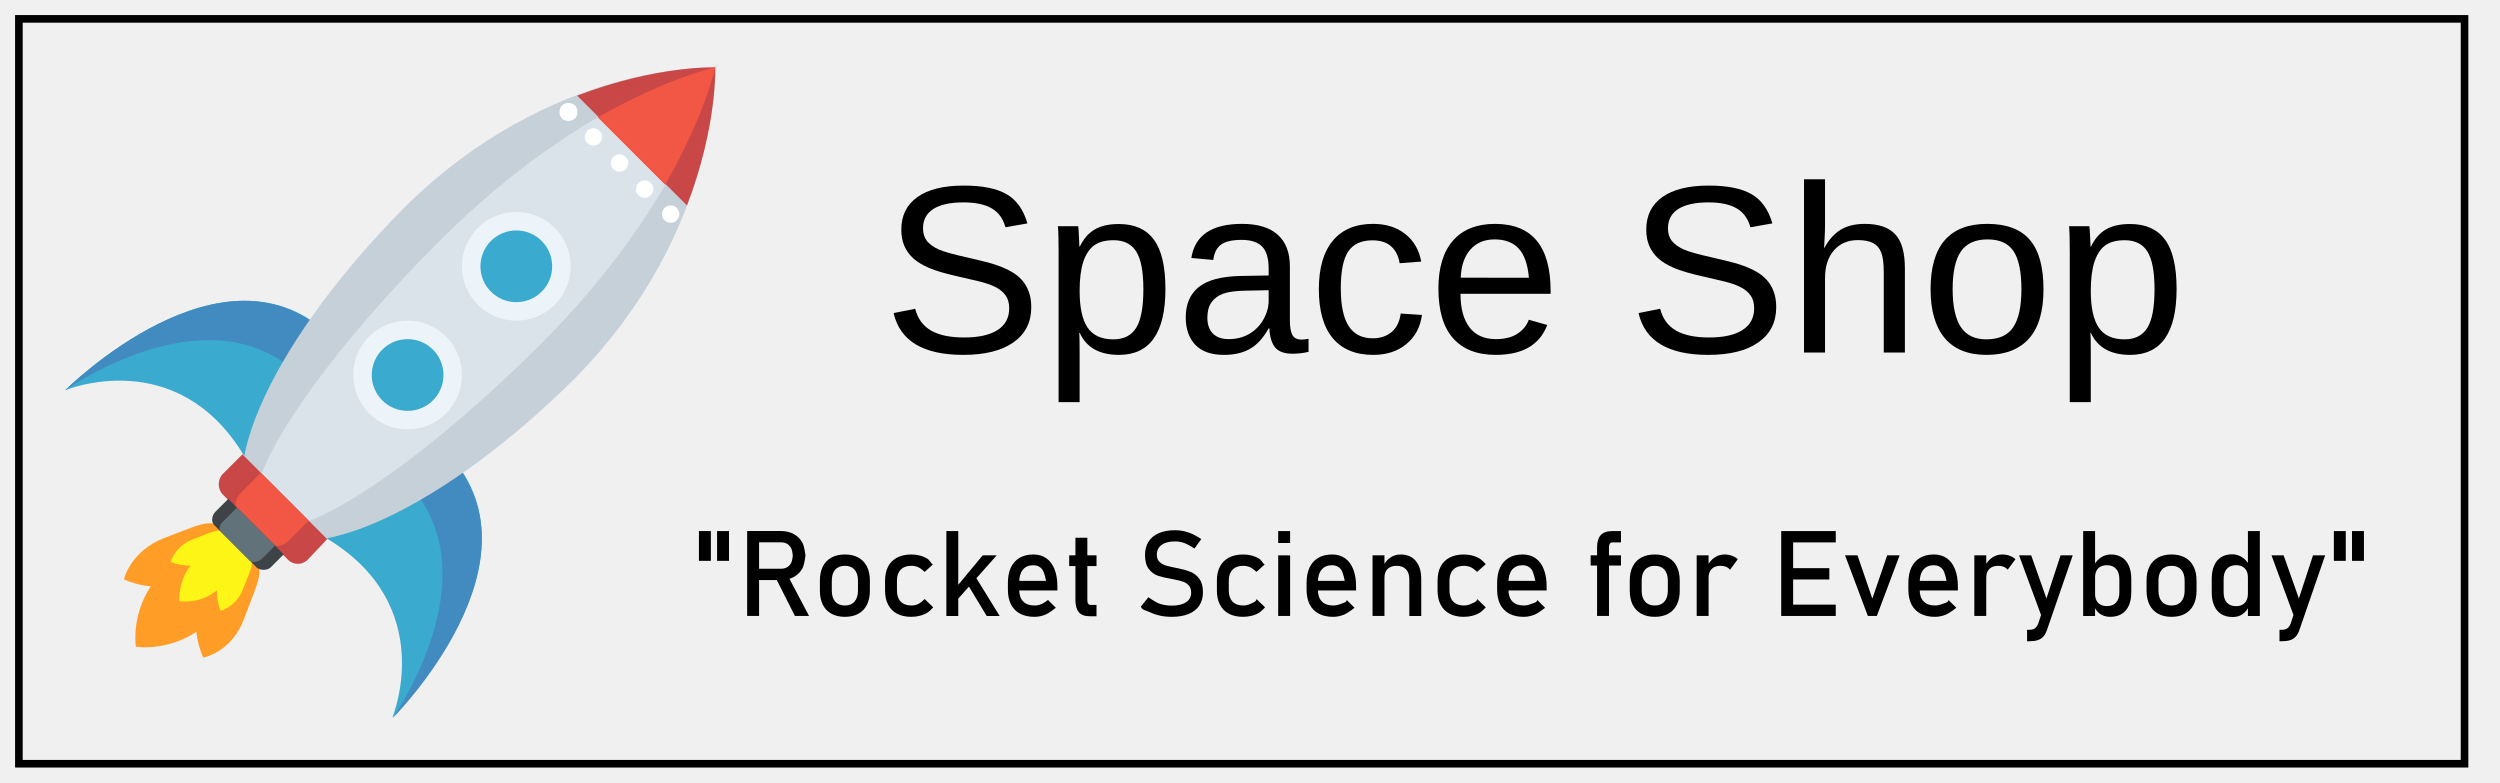
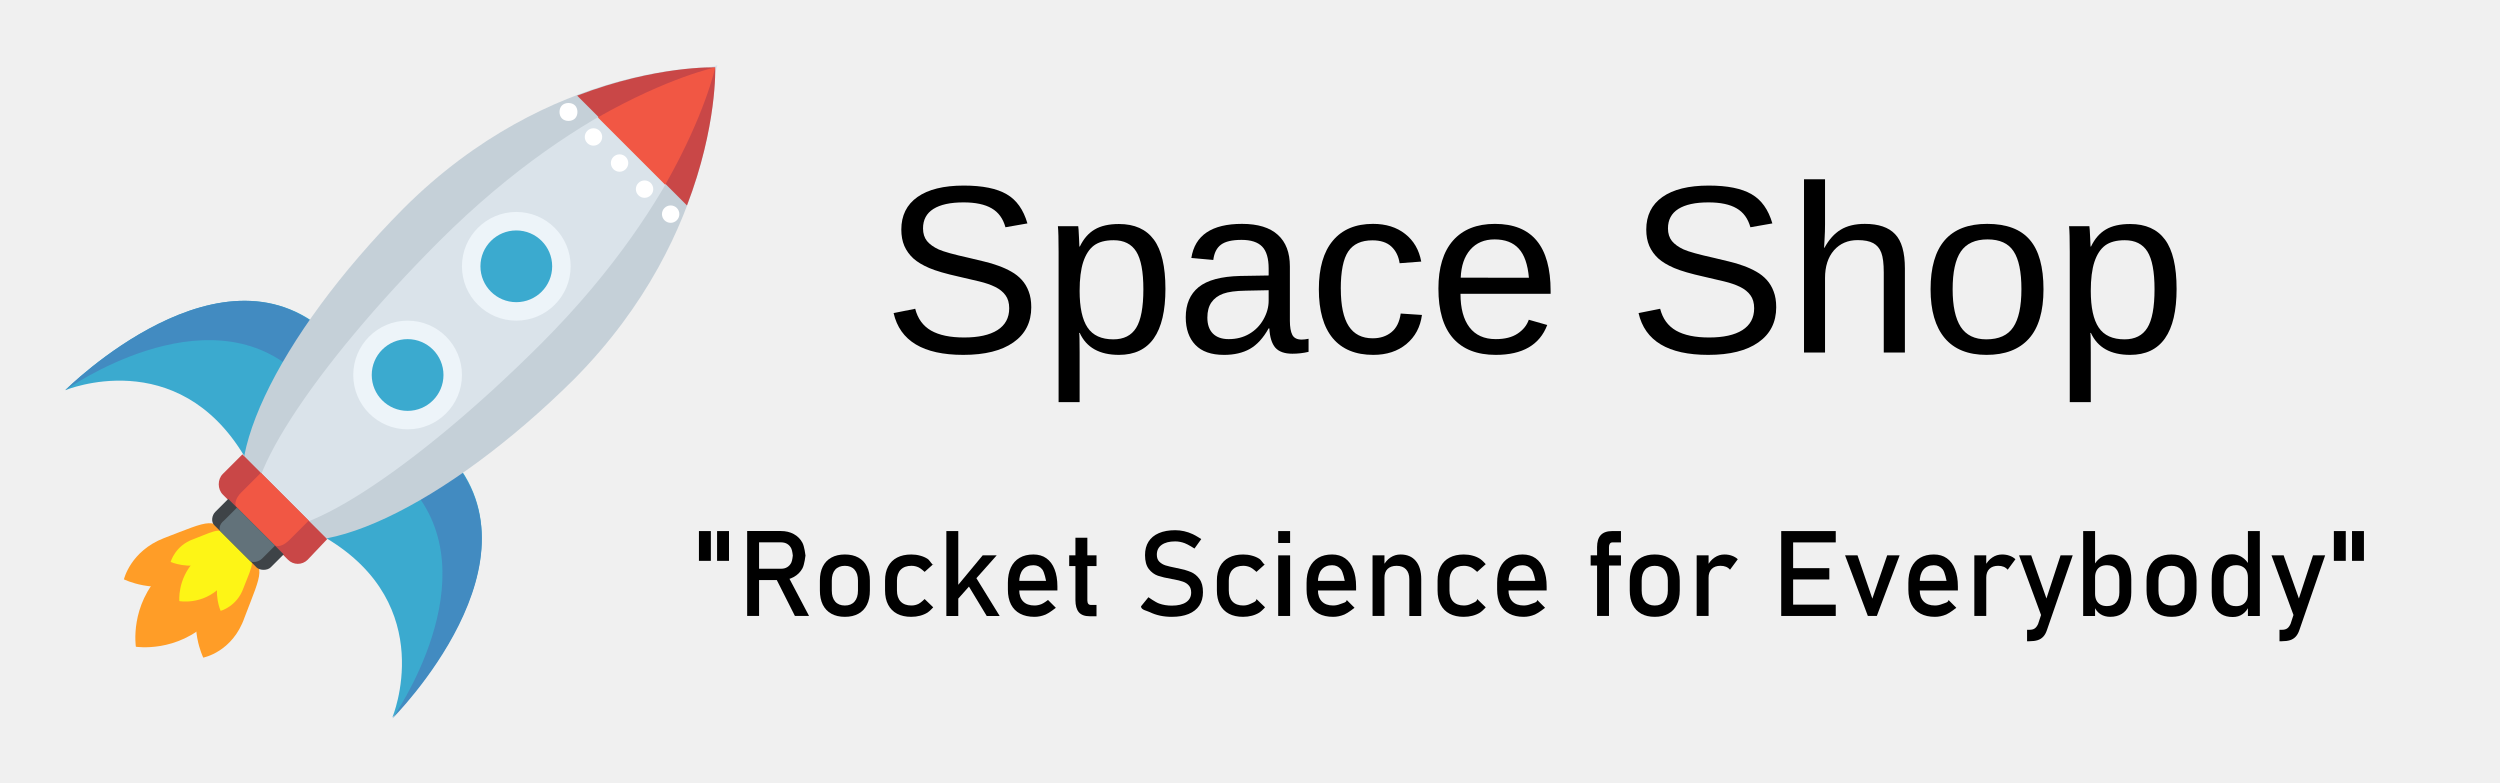
<svg xmlns="http://www.w3.org/2000/svg" height="72" width="230" version="1.1" viewBox="0 0 230 72">
  <g stroke="none">
    <path d="m 94.877,28.256 q 0,2.095 -1.644,3.244 -1.633,1.149 -4.608,1.149 -5.532,0 -6.413,-3.846 l 1.987,-0.397 q 0.344,1.364 1.461,2.009 1.117,0.634 3.04,0.634 1.987,0 3.062,-0.677 1.085,-0.688 1.085,-2.009 0,-0.741 -0.344,-1.203 -0.333,-0.462 -0.945,-0.763 -0.612,-0.301 -1.461,-0.505 -0.849,-0.204 -1.88,-0.44 -1.794,-0.397 -2.729,-0.795 -0.924,-0.397 -1.461,-0.881 -0.537,-0.494 -0.827,-1.149 -0.279,-0.655 -0.279,-1.504 0,-1.944 1.482,-2.997 1.493,-1.053 4.265,-1.053 2.578,0 3.942,0.795 1.364,0.784 1.912,2.686 l -2.02,0.354 q -0.333,-1.203 -1.268,-1.74 -0.935,-0.548 -2.589,-0.548 -1.815,0 -2.771,0.602 -0.956,0.602 -0.956,1.794 0,0.698 0.365,1.16 0.376,0.451 1.074,0.773 0.698,0.312 2.782,0.773 0.698,0.161 1.386,0.333 0.698,0.161 1.332,0.397 0.634,0.226 1.182,0.537 0.559,0.312 0.967,0.763 0.408,0.451 0.634,1.063 0.236,0.612 0.236,1.439 z" />
    <path d="m 107.22,26.569 q 0,6.08 -4.275,6.08 -2.686,0 -3.609,-2.02 h -0.054 q 0.043,0.086 0.043,1.826 v 4.544 H 97.391 V 23.186 q 0,-1.794 -0.064,-2.374 h 1.869 q 0.011,0.043 0.032,0.312 0.021,0.258 0.043,0.806 0.032,0.548 0.032,0.752 h 0.043 q 0.516,-1.074 1.364,-1.568 0.849,-0.505 2.234,-0.505 2.148,0 3.212,1.439 1.063,1.439 1.063,4.522 z m -2.03,0.043 q 0,-2.428 -0.655,-3.47 -0.655,-1.042 -2.084,-1.042 -1.149,0 -1.805,0.483 -0.645,0.483 -0.988,1.515 -0.333,1.021 -0.333,2.664 0,2.288 0.73,3.373 0.73,1.085 2.374,1.085 1.439,0 2.095,-1.053 0.666,-1.063 0.666,-3.556 z" />
    <path d="m 112.602,32.649 q -1.751,0 -2.632,-0.924 -0.881,-0.924 -0.881,-2.535 0,-1.805 1.182,-2.771 1.192,-0.967 3.835,-1.031 l 2.61,-0.043 v -0.634 q 0,-1.418 -0.602,-2.03 -0.602,-0.612 -1.891,-0.612 -1.3,0 -1.891,0.44 -0.591,0.44 -0.709,1.407 l -2.02,-0.183 q 0.494,-3.137 4.662,-3.137 2.191,0 3.298,1.01 1.106,0.999 1.106,2.9 v 5.006 q 0,0.859 0.226,1.3 0.226,0.43 0.859,0.43 0.279,0 0.634,-0.075 v 1.203 q -0.73,0.172 -1.493,0.172 -1.074,0 -1.568,-0.559 -0.483,-0.569 -0.548,-1.772 h -0.065 q -0.741,1.332 -1.729,1.891 -0.978,0.548 -2.385,0.548 z m 0.44,-1.45 q 1.063,0 1.891,-0.483 0.827,-0.483 1.3,-1.321 0.483,-0.849 0.483,-1.74 v -0.956 l -2.116,0.043 q -1.364,0.021 -2.073,0.279 -0.698,0.258 -1.074,0.795 -0.376,0.537 -0.376,1.407 0,0.945 0.505,1.461 0.516,0.516 1.461,0.516 z" />
    <path d="m 123.355,26.569 q 0,2.32 0.73,3.438 0.73,1.117 2.202,1.117 1.031,0 1.719,-0.559 0.698,-0.559 0.859,-1.719 l 1.955,0.129 q -0.226,1.676 -1.429,2.675 -1.203,0.999 -3.051,0.999 -2.438,0 -3.728,-1.536 -1.278,-1.547 -1.278,-4.501 0,-2.933 1.289,-4.469 1.289,-1.547 3.695,-1.547 1.783,0 2.954,0.924 1.182,0.924 1.482,2.546 l -1.987,0.15 q -0.15,-0.967 -0.763,-1.536 -0.612,-0.569 -1.74,-0.569 -1.536,0 -2.224,1.021 -0.688,1.021 -0.688,3.438 z" />
    <path d="m 134.365,27.031 q 0,1.998 0.827,3.083 0.827,1.085 2.417,1.085 1.257,0 2.009,-0.505 0.763,-0.505 1.031,-1.278 l 1.697,0.483 q -1.042,2.75 -4.737,2.75 -2.578,0 -3.932,-1.536 -1.343,-1.536 -1.343,-4.565 0,-2.879 1.343,-4.415 1.354,-1.536 3.856,-1.536 5.124,0 5.124,6.177 v 0.258 z m 6.295,-1.482 q -0.161,-1.837 -0.935,-2.675 -0.773,-0.849 -2.224,-0.849 -1.407,0 -2.234,0.945 -0.816,0.935 -0.881,2.578 z" />
    <path d="m 163.412,28.256 q 0,2.095 -1.644,3.244 -1.633,1.149 -4.608,1.149 -5.532,0 -6.413,-3.846 l 1.987,-0.397 q 0.344,1.364 1.461,2.009 1.117,0.634 3.04,0.634 1.987,0 3.062,-0.677 1.085,-0.688 1.085,-2.009 0,-0.741 -0.344,-1.203 -0.333,-0.462 -0.945,-0.763 -0.612,-0.301 -1.461,-0.505 -0.849,-0.204 -1.88,-0.44 -1.794,-0.397 -2.729,-0.795 -0.924,-0.397 -1.461,-0.881 -0.537,-0.494 -0.827,-1.149 -0.279,-0.655 -0.279,-1.504 0,-1.944 1.482,-2.997 1.493,-1.053 4.265,-1.053 2.578,0 3.942,0.795 1.364,0.784 1.912,2.686 l -2.02,0.354 q -0.333,-1.203 -1.268,-1.74 -0.935,-0.548 -2.589,-0.548 -1.815,0 -2.771,0.602 -0.956,0.602 -0.956,1.794 0,0.698 0.365,1.16 0.376,0.451 1.074,0.773 0.698,0.312 2.782,0.773 0.698,0.161 1.386,0.333 0.698,0.161 1.332,0.397 0.634,0.226 1.182,0.537 0.559,0.312 0.967,0.763 0.408,0.451 0.634,1.063 0.236,0.612 0.236,1.439 z" />
    <path d="m 167.849,22.799 q 0.623,-1.139 1.493,-1.665 0.881,-0.537 2.224,-0.537 1.891,0 2.782,0.945 0.902,0.935 0.902,3.147 v 7.745 h -1.944 v -7.369 q 0,-1.225 -0.226,-1.815 -0.226,-0.602 -0.741,-0.881 -0.516,-0.279 -1.429,-0.279 -1.364,0 -2.191,0.945 -0.816,0.945 -0.816,2.546 v 6.854 h -1.934 V 16.493 h 1.934 v 4.146 q 0,0.655 -0.043,1.354 -0.032,0.698 -0.043,0.806 z" />
    <path d="m 188.001,26.612 q 0,3.051 -1.343,4.544 -1.343,1.493 -3.899,1.493 -2.546,0 -3.846,-1.547 -1.3,-1.558 -1.3,-4.49 0,-6.016 5.21,-6.016 2.664,0 3.921,1.472 1.257,1.461 1.257,4.544 z m -2.03,0 q 0,-2.406 -0.72,-3.491 -0.709,-1.096 -2.396,-1.096 -1.697,0 -2.46,1.117 -0.752,1.106 -0.752,3.47 0,2.299 0.741,3.459 0.752,1.149 2.353,1.149 1.74,0 2.481,-1.117 0.752,-1.117 0.752,-3.491 z" />
    <path d="m 200.247,26.569 q 0,6.08 -4.275,6.08 -2.686,0 -3.609,-2.02 h -0.054 q 0.043,0.086 0.043,1.826 v 4.544 h -1.934 V 23.186 q 0,-1.794 -0.064,-2.374 h 1.869 q 0.011,0.043 0.032,0.312 0.021,0.258 0.043,0.806 0.032,0.548 0.032,0.752 h 0.043 q 0.516,-1.074 1.364,-1.568 0.849,-0.505 2.234,-0.505 2.148,0 3.212,1.439 1.063,1.439 1.063,4.522 z m -2.03,0.043 q 0,-2.428 -0.655,-3.47 -0.655,-1.042 -2.084,-1.042 -1.149,0 -1.805,0.483 -0.645,0.483 -0.988,1.515 -0.333,1.021 -0.333,2.664 0,2.288 0.73,3.373 0.73,1.085 2.374,1.085 1.439,0 2.095,-1.053 0.666,-1.063 0.666,-3.556 z" />
  </g>
  <g transform="translate(4,4)" fill="#ff9d27">
    <path d="m 10.9,48.7 c 4,-4 4.4,-5 6.9,-2.5 2.5,2.5 1.5,2.8 -2.5,6.9 -3,3 -6.8,2.4 -6.8,2.4 0,0 -0.6,-3.8 2.4,-6.8" />
    <path d="m 18.5,52.8 c 1.6,-4.2 2.1,-4.7 -0.2,-6 -2.3,-1.3 -2.3,-0.4 -3.8,3.8 -1.2,3.1 0.2,5.9 0.2,5.9 0,0 2.7,-0.5 3.8,-3.7" />
  </g>
  <path fill="#fdf516" d="m 20.2,52.9 c 0.9,-2.3 0.9,-2.8 2.1,-2.1 1.3,0.7 1,1 0.1,3.3 -0.6,1.7 -2.1,2.1 -2.1,2.1 0,0 -0.7,-1.5 -0.1,-3.3" />
  <path fill="#ff9d27" d="m 21.1,49.7 c -1.3,-2.3 -1.8,-1.8 -6,-0.2 -3.1,1.2 -3.7,3.8 -3.7,3.8 0,0 2.8,1.4 5.9,0.2 4.2,-1.6 5.1,-1.6 3.8,-3.8" />
  <g transform="translate(4,4)" fill="#fdf516">
    <path d="m 15,47.8 c 2.3,-0.9 2.8,-0.9 2.1,-2.1 -0.7,-1.3 -1,-1 -3.3,-0.1 -1.7,0.6 -2.1,2.1 -2.1,2.1 0,0 1.6,0.7 3.3,0.1" />
    <path d="m 13.9,47.6 c 2.2,-2.2 2.4,-2.8 3.8,-1.4 1.4,1.4 0.8,1.6 -1.4,3.8 -1.7,1.7 -3.8,1.3 -3.8,1.3 0,0 -0.2,-2 1.4,-3.7" />
  </g>
  <path fill="#3baacf" d="M 22.5,42 C 16.3,31.6 6,35.9 6,35.9 c 0,0 14.7,-14.7 24.6,-4.8 z" />
  <path fill="#428bc1" d="m 27.3,34.3 3.2,-3.2 C 20.7,21.2 6,35.9 6,35.9 c 0,0 12.9,-9.2 21.3,-1.6" />
  <path fill="#3baacf" d="m 30,49.5 c 10.4,6.2 6.1,16.5 6.1,16.5 0,0 14.7,-14.7 4.8,-24.6 z" />
  <path fill="#428bc1" d="m 37.7,44.7 3.2,-3.2 c 9.9,9.9 -4.8,24.6 -4.8,24.6 0,0 9.2,-13 1.6,-21.4" />
  <path fill="#c5d0d8" d="M 52.8,34.9 C 41.1,46.5 28.2,52.8 23.7,48.3 19.2,43.8 25.5,30.9 37.1,19.2 50.7,5.6 65.8,6.2 65.8,6.2 c 0,0 0.5,15.1 -13,28.7" />
  <path fill="#dae3ea" d="M 49.8,31.6 C 38.2,43.2 26.6,50.8 23.9,48.1 21.2,45.4 28.8,33.8 40.4,22.2 54,8.6 66,6 66,6 66,6 63.4,18 49.8,31.6 Z" />
  <path fill="#c94747" d="M 28.3,51.5 C 27.8,52 27,52 26.5,51.5 l -6,-6 C 20,45 20,44.1 20.5,43.6 l 1.8,-1.8 7.8,7.8 -1.8,1.9" />
  <path fill="#f15744" d="m 26.6,49.7 c -0.5,0.5 -1.1,0.7 -1.4,0.4 l -3.4,-3.4 c -0.3,-0.3 -0.1,-0.9 0.4,-1.4 l 1.8,-1.8 4.4,4.4 -1.8,1.8" />
  <path fill="#3e4347" d="m 24.9,52.2 c -0.3,0.3 -1,0.3 -1.3,0 L 19.7,48.3 C 19.4,48 19.5,47.4 19.8,47.1 l 1.2,-1.2 5.1,5.1 -1.2,1.2" />
  <path fill="#62727a" d="m 24.1,51.4 c -0.3,0.3 -0.9,0.4 -1.1,0.2 l -2.7,-2.7 c -0.2,-0.2 -0.1,-0.7 0.3,-1 l 1.2,-1.2 3.5,3.5 -1.2,1.2" />
  <path fill="#c94747" d="m 65.8,6.2 c 0,0 -5.4,-0.2 -12.7,2.6 L 63.2,18.9 C 66,11.6 65.8,6.2 65.8,6.2" />
  <path fill="#f15744" d="m 65.8,6.2 c 0,0 -4.3,0.9 -10.8,4.6 L 61.2,17 C 64.9,10.5 65.8,6.2 65.8,6.2" />
  <circle fill="#edf4f9" r="5" cy="24.5" cx="47.5" />
  <circle fill="#3baacf" r="3.3" cy="24.5" cx="47.5" />
  <circle fill="#edf4f9" r="5" cy="34.5" cx="37.5" />
  <circle fill="#3baacf" r="3.3" cy="34.5" cx="37.5" />
  <g transform="translate(4,4)" fill="#ffffff">
    <path d="m 48.9,6.9 c -0.3,0.3 -0.9,0.3 -1.2,0 -0.3,-0.3 -0.3,-0.9 0,-1.2 0.3,-0.3 0.9,-0.3 1.2,0 0.3,0.3 0.3,0.9 0,1.2" />
    <circle r="0.8" cy="8.6" cx="50.6" />
    <circle r="0.8" cy="11" cx="53" />
    <circle r="0.8" cy="13.4" cx="55.3" />
    <circle r="0.8" cy="15.7" cx="57.7" />
  </g>
  <g stroke="none">
    <path d="m 64.302,48.859 h 1.096 v 2.739 h -1.096 z m 1.67,0 h 1.096 v 2.739 h -1.096 z" />
    <path d="m 69.217,52.323 h 2.664 c 0.208,0 0.392,-0.05 0.553,-0.15 0.161,-0.1 0.285,-0.242 0.371,-0.424 0.09,-0.186 0.134,-0.639 0.134,-0.639 v 0 c 0,0 -0.045,-0.451 -0.134,-0.634 -0.086,-0.186 -0.209,-0.329 -0.371,-0.43 -0.158,-0.1 -0.342,-0.142 -0.553,-0.15 h -2.664 v -1.042 h 2.621 c 0.451,0 0.847,0.093 1.187,0.279 0.344,0.186 0.609,0.451 0.795,0.795 0.19,0.34 0.285,1.182 0.285,1.182 v 0 c 0,0 -0.095,0.843 -0.285,1.187 -0.19,0.34 -0.457,0.603 -0.8,0.79 -0.34,0.186 -0.734,0.296 -1.182,0.279 H 69.217 Z M 68.739,48.853 h 1.096 v 7.815 H 68.739 Z m 2.605,4.27 1.09,-0.247 1.998,3.792 h -1.3 z" />
    <path d="m 77.73,56.749 c -0.483,0 -0.897,-0.095 -1.241,-0.285 -0.344,-0.19 -0.607,-0.465 -0.79,-0.827 -0.179,-0.365 -0.269,-0.804 -0.269,-1.316 V 53.413 c 0,-0.505 0.09,-0.936 0.269,-1.294 0.183,-0.362 0.446,-0.636 0.79,-0.822 0.344,-0.19 0.757,-0.285 1.241,-0.285 0.483,0 0.897,0.095 1.241,0.285 0.344,0.186 0.605,0.46 0.784,0.822 0.183,0.358 0.274,0.79 0.274,1.294 v 0.924 c 0,0.508 -0.091,0.944 -0.274,1.305 -0.179,0.358 -0.44,0.632 -0.784,0.822 -0.344,0.19 -0.757,0.285 -1.241,0.285 z m 0,-1.042 c 0.383,0 0.679,-0.12 0.886,-0.36 0.211,-0.24 0.317,-0.576 0.317,-1.01 V 53.413 c 0,-0.433 -0.106,-0.768 -0.317,-1.004 -0.208,-0.236 -0.503,-0.354 -0.886,-0.354 -0.383,0 -0.68,0.118 -0.892,0.354 -0.208,0.236 -0.312,0.571 -0.312,1.004 v 0.924 c 0,0.433 0.104,0.77 0.312,1.01 0.211,0.24 0.508,0.36 0.892,0.36 z" />
    <path d="m 83.837,56.749 c -0.508,0 -0.944,-0.095 -1.305,-0.285 -0.358,-0.19 -0.632,-0.465 -0.822,-0.827 -0.19,-0.362 -0.285,-0.799 -0.285,-1.311 v -0.918 c 0,-0.505 0.095,-0.936 0.285,-1.294 0.19,-0.358 0.464,-0.63 0.822,-0.816 0.362,-0.19 0.797,-0.285 1.305,-0.285 0.29,0 0.562,0.036 0.816,0.107 0.258,0.068 0.489,0.168 0.693,0.301 0.204,0.132 0.51,0.717 0.51,0.483 v 0 l -0.79,0.709 v 0 c 0,0 -0.342,-0.317 -0.553,-0.414 -0.211,-0.097 -0.431,-0.145 -0.661,-0.145 -0.423,0 -0.75,0.118 -0.983,0.354 -0.233,0.236 -0.349,0.569 -0.349,0.999 v 0.918 c 0,0.44 0.115,0.781 0.344,1.021 0.233,0.24 0.562,0.36 0.988,0.36 0.233,0 0.455,-0.052 0.666,-0.156 0.211,-0.104 0.548,-0.44 0.548,-0.44 v 0 l 0.79,0.763 v 0 c 0,0 -0.312,0.346 -0.516,0.478 -0.204,0.129 -0.435,0.227 -0.693,0.295 -0.254,0.068 -0.525,0.102 -0.811,0.102 z" />
    <path d="m 87.538,54.552 2.868,-3.459 h 1.289 l -4.227,4.759 z m -0.473,-5.693 h 1.096 v 7.81 h -1.096 z m 1.767,4.592 0.704,-0.73 2.433,3.948 h -1.192 z" />
    <path d="m 95.17,56.749 c -0.516,0 -0.956,-0.097 -1.321,-0.29 -0.365,-0.193 -0.645,-0.476 -0.838,-0.849 -0.19,-0.376 -0.285,-0.829 -0.285,-1.359 v -0.628 c 0,-0.551 0.091,-1.022 0.274,-1.413 0.186,-0.39 0.455,-0.688 0.806,-0.892 0.351,-0.204 0.773,-0.306 1.268,-0.306 0.465,0 0.863,0.116 1.192,0.349 0.329,0.233 0.58,0.569 0.752,1.01 0.175,0.44 0.263,0.969 0.263,1.584 v 0.365 h -3.76 v -0.881 h 2.718 v 0 c 0,0 -0.15,-0.807 -0.354,-1.058 -0.201,-0.254 -0.471,-0.381 -0.811,-0.381 -0.415,0 -0.738,0.136 -0.967,0.408 -0.226,0.272 -0.338,0.657 -0.338,1.155 v 0.709 c 0,0.462 0.122,0.816 0.365,1.063 0.243,0.247 0.589,0.371 1.037,0.371 0.222,0 0.442,-0.045 0.661,-0.134 0.218,-0.09 0.585,-0.376 0.585,-0.376 v 0 l 0.72,0.72 v 0 c 0,0 -0.585,0.471 -0.929,0.618 -0.344,0.143 -0.689,0.215 -1.037,0.215 z" />
    <path d="m 100.246,56.695 c -0.451,0 -0.782,-0.124 -0.994,-0.371 -0.208,-0.251 -0.312,-0.619 -0.312,-1.106 v -5.747 h 1.096 v 5.758 c 0,0.136 0.027,0.242 0.081,0.317 0.054,0.072 0.133,0.107 0.236,0.107 h 0.526 v 1.042 z m -1.88,-5.602 h 2.514 v 0.988 h -2.514 z" />
    <path d="m 107.803,56.749 c -0.376,0 -0.732,-0.036 -1.069,-0.107 -0.337,-0.072 -0.652,-0.179 -0.945,-0.322 -0.29,-0.143 -0.816,-0.204 -0.816,-0.537 v 0 l 0.682,-0.838 v 0 c 0,0 0.625,0.451 0.983,0.58 0.358,0.129 0.747,0.193 1.166,0.193 0.566,0 1.004,-0.104 1.316,-0.312 0.312,-0.211 0.467,-0.508 0.467,-0.892 v -0.005 c 0,-0.272 -0.072,-0.487 -0.215,-0.645 -0.14,-0.161 -0.322,-0.279 -0.548,-0.354 -0.222,-0.079 -0.51,-0.15 -0.865,-0.215 -0.011,-0.004 -0.023,-0.005 -0.038,-0.005 -0.011,0 -0.021,-0.002 -0.032,-0.005 l -0.081,-0.016 c -0.523,-0.09 -0.949,-0.19 -1.278,-0.301 -0.326,-0.115 -0.605,-0.32 -0.838,-0.618 -0.233,-0.301 -0.349,-0.727 -0.349,-1.278 v -0.005 c 0,-0.483 0.107,-0.895 0.322,-1.235 0.218,-0.344 0.535,-0.605 0.951,-0.784 0.415,-0.179 0.915,-0.269 1.499,-0.269 0.279,0 0.553,0.03 0.822,0.091 0.272,0.061 0.539,0.152 0.8,0.274 0.265,0.118 0.779,0.451 0.779,0.451 v 0 l -0.623,0.87 v 0 c 0,0 -0.594,-0.381 -0.892,-0.489 -0.294,-0.111 -0.589,-0.167 -0.886,-0.167 -0.534,0 -0.949,0.107 -1.246,0.322 -0.294,0.211 -0.44,0.512 -0.44,0.902 v 0.005 c 0,0.269 0.075,0.48 0.226,0.634 0.154,0.154 0.344,0.269 0.569,0.344 0.229,0.072 0.546,0.147 0.951,0.226 0.014,0.004 0.027,0.007 0.038,0.011 0.014,0 0.029,0.002 0.043,0.005 0.018,0.004 0.038,0.007 0.059,0.011 0.021,0.004 0.041,0.007 0.059,0.011 0.473,0.097 0.867,0.211 1.182,0.344 0.319,0.132 0.584,0.347 0.795,0.645 0.215,0.294 0.322,0.696 0.322,1.208 v 0.011 c 0,0.476 -0.113,0.884 -0.338,1.225 -0.226,0.337 -0.553,0.594 -0.983,0.773 -0.426,0.175 -0.942,0.263 -1.547,0.263 z" />
    <path d="m 114.366,56.749 c -0.508,0 -0.944,-0.095 -1.305,-0.285 -0.358,-0.19 -0.632,-0.465 -0.822,-0.827 -0.19,-0.362 -0.285,-0.799 -0.285,-1.311 v -0.918 c 0,-0.505 0.095,-0.936 0.285,-1.294 0.19,-0.358 0.464,-0.63 0.822,-0.816 0.362,-0.19 0.797,-0.285 1.305,-0.285 0.29,0 0.562,0.036 0.816,0.107 0.258,0.068 0.489,0.168 0.693,0.301 0.204,0.132 0.51,0.717 0.51,0.483 v 0 l -0.79,0.709 v 0 c 0,0 -0.342,-0.317 -0.553,-0.414 -0.211,-0.097 -0.431,-0.145 -0.661,-0.145 -0.423,0 -0.75,0.118 -0.983,0.354 -0.233,0.236 -0.349,0.569 -0.349,0.999 v 0.918 c 0,0.44 0.115,0.781 0.344,1.021 0.233,0.24 0.562,0.36 0.988,0.36 0.233,0 0.455,-0.052 0.666,-0.156 0.211,-0.104 0.548,-0.196 0.548,-0.44 v 0 l 0.79,0.763 v 0 c 0,0 -0.312,0.346 -0.516,0.478 -0.204,0.129 -0.435,0.227 -0.693,0.295 -0.254,0.068 -0.525,0.102 -0.811,0.102 z" />
    <path d="m 117.594,48.859 h 1.096 v 1.096 h -1.096 z m 0,2.234 h 1.096 v 5.575 h -1.096 z" />
    <path d="m 122.649,56.749 c -0.516,0 -0.956,-0.097 -1.321,-0.29 -0.365,-0.193 -0.645,-0.476 -0.838,-0.849 -0.19,-0.376 -0.285,-0.829 -0.285,-1.359 v -0.628 c 0,-0.551 0.091,-1.022 0.274,-1.413 0.186,-0.39 0.455,-0.688 0.806,-0.892 0.351,-0.204 0.773,-0.306 1.268,-0.306 0.465,0 0.863,0.116 1.192,0.349 0.329,0.233 0.58,0.569 0.752,1.01 0.175,0.44 0.263,0.969 0.263,1.584 v 0.365 h -3.76 v -0.881 h 2.718 v 0 c 0,0 -0.15,-0.807 -0.354,-1.058 -0.201,-0.254 -0.471,-0.381 -0.811,-0.381 -0.415,0 -0.738,0.136 -0.967,0.408 -0.226,0.272 -0.338,0.657 -0.338,1.155 v 0.709 c 0,0.462 0.122,0.816 0.365,1.063 0.243,0.247 0.589,0.371 1.037,0.371 0.222,0 0.442,-0.045 0.661,-0.134 0.218,-0.09 0.585,-0.14 0.585,-0.376 v 0 l 0.72,0.72 v 0 c 0,0 -0.585,0.471 -0.929,0.618 -0.344,0.143 -0.689,0.215 -1.037,0.215 z" />
    <path d="m 126.274,51.093 h 1.096 v 5.575 h -1.096 z m 3.384,2.197 c 0,-0.394 -0.102,-0.698 -0.306,-0.913 -0.204,-0.215 -0.491,-0.322 -0.859,-0.322 -0.358,0 -0.636,0.095 -0.833,0.285 -0.193,0.19 -0.29,0.457 -0.29,0.8 l -0.113,-1.074 c 0.172,-0.337 0.396,-0.596 0.671,-0.779 0.279,-0.183 0.587,-0.274 0.924,-0.274 0.605,0 1.072,0.199 1.402,0.596 0.333,0.394 0.5,0.952 0.5,1.676 v 3.384 h -1.096 z" />
    <path d="m 134.669,56.749 c -0.508,0 -0.944,-0.095 -1.305,-0.285 -0.358,-0.19 -0.632,-0.465 -0.822,-0.827 -0.19,-0.362 -0.285,-0.799 -0.285,-1.311 v -0.918 c 0,-0.505 0.095,-0.936 0.285,-1.294 0.19,-0.358 0.464,-0.63 0.822,-0.816 0.362,-0.19 0.797,-0.285 1.305,-0.285 0.29,0 0.562,0.036 0.816,0.107 0.258,0.068 0.489,0.168 0.693,0.301 0.204,0.132 0.51,0.483 0.51,0.483 v 0 l -0.79,0.709 v 0 c 0,0 -0.342,-0.317 -0.553,-0.414 -0.211,-0.097 -0.431,-0.145 -0.661,-0.145 -0.423,0 -0.75,0.118 -0.983,0.354 -0.233,0.236 -0.349,0.569 -0.349,0.999 v 0.918 c 0,0.44 0.115,0.781 0.344,1.021 0.233,0.24 0.562,0.36 0.988,0.36 0.233,0 0.455,-0.052 0.666,-0.156 0.211,-0.104 0.548,-0.196 0.548,-0.44 v 0 l 0.79,0.763 v 0 c 0,0 -0.312,0.346 -0.516,0.478 -0.204,0.129 -0.435,0.227 -0.693,0.295 -0.254,0.068 -0.525,0.102 -0.811,0.102 z" />
    <path d="m 140.18,56.749 c -0.516,0 -0.956,-0.097 -1.321,-0.29 -0.365,-0.193 -0.645,-0.476 -0.838,-0.849 -0.19,-0.376 -0.285,-0.829 -0.285,-1.359 v -0.628 c 0,-0.551 0.091,-1.022 0.274,-1.413 0.186,-0.39 0.455,-0.688 0.806,-0.892 0.351,-0.204 0.773,-0.306 1.268,-0.306 0.465,0 0.863,0.116 1.192,0.349 0.329,0.233 0.58,0.569 0.752,1.01 0.175,0.44 0.263,0.969 0.263,1.584 v 0.365 h -3.76 v -0.881 h 2.718 v 0 c 0,0 -0.15,-0.807 -0.354,-1.058 -0.201,-0.254 -0.471,-0.381 -0.811,-0.381 -0.415,0 -0.738,0.136 -0.967,0.408 -0.226,0.272 -0.338,0.657 -0.338,1.155 v 0.709 c 0,0.462 0.122,0.816 0.365,1.063 0.243,0.247 0.589,0.371 1.037,0.371 0.222,0 0.442,-0.045 0.661,-0.134 0.218,-0.09 0.585,-0.14 0.585,-0.376 v 0 l 0.72,0.72 v 0 c 0,0 -0.585,0.471 -0.929,0.618 -0.344,0.143 -0.689,0.215 -1.037,0.215 z" />
    <path d="m 146.931,50.336 c 0,-0.494 0.113,-0.863 0.338,-1.106 0.229,-0.247 0.58,-0.371 1.053,-0.371 h 0.806 v 1.042 h -0.784 c -0.104,0 -0.183,0.039 -0.236,0.118 -0.054,0.079 -0.081,0.181 -0.081,0.306 v 6.343 h -1.096 z m -0.591,0.757 h 2.788 v 0.935 h -2.788 z" />
    <path d="m 152.238,56.749 c -0.483,0 -0.897,-0.095 -1.241,-0.285 -0.344,-0.19 -0.607,-0.465 -0.79,-0.827 -0.179,-0.365 -0.269,-0.804 -0.269,-1.316 V 53.413 c 0,-0.505 0.089,-0.936 0.269,-1.294 0.183,-0.362 0.446,-0.636 0.79,-0.822 0.344,-0.19 0.757,-0.285 1.241,-0.285 0.483,0 0.897,0.095 1.241,0.285 0.344,0.186 0.605,0.46 0.784,0.822 0.183,0.358 0.274,0.79 0.274,1.294 v 0.924 c 0,0.508 -0.091,0.944 -0.274,1.305 -0.179,0.358 -0.44,0.632 -0.784,0.822 -0.344,0.19 -0.757,0.285 -1.241,0.285 z m 0,-1.042 c 0.383,0 0.679,-0.12 0.886,-0.36 0.211,-0.24 0.317,-0.576 0.317,-1.01 V 53.413 c 0,-0.433 -0.106,-0.768 -0.317,-1.004 -0.208,-0.236 -0.503,-0.354 -0.886,-0.354 -0.383,0 -0.68,0.118 -0.892,0.354 -0.208,0.236 -0.312,0.571 -0.312,1.004 v 0.924 c 0,0.433 0.104,0.77 0.312,1.01 0.211,0.24 0.508,0.36 0.892,0.36 z" />
    <path d="m 156.094,51.093 h 1.096 v 5.575 h -1.096 z m 3.067,1.321 c -0.097,-0.118 -0.218,-0.208 -0.365,-0.269 -0.147,-0.061 -0.317,-0.091 -0.51,-0.091 -0.347,0 -0.618,0.097 -0.811,0.29 -0.19,0.19 -0.285,0.455 -0.285,0.795 l -0.113,-1.074 c 0.172,-0.333 0.394,-0.591 0.666,-0.773 0.272,-0.186 0.573,-0.279 0.902,-0.279 0.254,0 0.483,0.038 0.688,0.113 0.208,0.072 0.389,0.179 0.542,0.322 z" />
    <path d="m 163.872,48.859 h 1.096 v 7.81 h -1.096 z m 0.532,6.768 h 4.485 v 1.042 h -4.485 z m 0,-3.357 h 3.894 v 1.042 h -3.894 z m 0,-3.411 h 4.485 v 1.042 h -4.485 z" />
    <path d="m 173.62,51.093 h 1.144 l -2.095,5.575 h -0.827 l -2.095,-5.575 h 1.144 l 1.364,3.98 z" />
    <path d="m 178.014,56.749 c -0.516,0 -0.956,-0.097 -1.321,-0.29 -0.365,-0.193 -0.645,-0.476 -0.838,-0.849 -0.19,-0.376 -0.285,-0.829 -0.285,-1.359 v -0.628 c 0,-0.551 0.091,-1.022 0.274,-1.413 0.186,-0.39 0.455,-0.688 0.806,-0.892 0.351,-0.204 0.773,-0.306 1.268,-0.306 0.466,0 0.863,0.116 1.192,0.349 0.329,0.233 0.58,0.569 0.752,1.01 0.175,0.44 0.263,0.969 0.263,1.584 v 0.365 h -3.76 v -0.881 h 2.718 v 0 c 0,0 -0.15,-0.807 -0.354,-1.058 -0.201,-0.254 -0.471,-0.381 -0.811,-0.381 -0.415,0 -0.738,0.136 -0.967,0.408 -0.226,0.272 -0.338,0.657 -0.338,1.155 v 0.709 c 0,0.462 0.122,0.816 0.365,1.063 0.243,0.247 0.589,0.371 1.037,0.371 0.222,0 0.442,-0.045 0.661,-0.134 0.218,-0.09 0.585,-0.14 0.585,-0.376 v 0 l 0.72,0.72 v 0 c 0,0 -0.585,0.471 -0.929,0.618 -0.344,0.143 -0.689,0.215 -1.037,0.215 z" />
    <path d="m 181.639,51.093 h 1.096 v 5.575 h -1.096 z m 3.067,1.321 c -0.097,-0.118 -0.218,-0.208 -0.365,-0.269 -0.147,-0.061 -0.317,-0.091 -0.51,-0.091 -0.347,0 -0.618,0.097 -0.811,0.29 -0.19,0.19 -0.285,0.455 -0.285,0.795 l -0.113,-1.074 c 0.172,-0.333 0.394,-0.591 0.666,-0.773 0.272,-0.186 0.573,-0.279 0.902,-0.279 0.254,0 0.483,0.038 0.688,0.113 0.208,0.072 0.389,0.179 0.542,0.322 z" />
    <path d="m 190.69,51.093 -2.374,6.88 c -0.086,0.254 -0.199,0.455 -0.338,0.602 -0.14,0.15 -0.312,0.258 -0.516,0.322 -0.204,0.064 -0.455,0.097 -0.752,0.097 h -0.22 v -1.053 h 0.22 c 0.204,0 0.365,-0.041 0.483,-0.124 0.122,-0.082 0.227,-0.224 0.317,-0.424 l 2.062,-6.3 z m -4.936,0 h 1.117 l 1.713,4.845 -0.607,1.187 z" />
    <path d="m 194.149,56.749 c -0.347,0 -0.65,-0.082 -0.908,-0.247 -0.258,-0.168 -0.448,-0.405 -0.569,-0.709 l 0.075,-1.166 c 0,0.24 0.043,0.444 0.129,0.612 0.086,0.168 0.209,0.297 0.371,0.387 0.165,0.09 0.363,0.134 0.596,0.134 0.362,0 0.641,-0.109 0.838,-0.328 0.201,-0.222 0.301,-0.534 0.301,-0.935 v -1.208 c 0,-0.408 -0.1,-0.725 -0.301,-0.951 -0.197,-0.226 -0.476,-0.338 -0.838,-0.338 -0.233,0 -0.431,0.043 -0.596,0.129 -0.161,0.086 -0.285,0.213 -0.371,0.381 -0.086,0.165 -0.129,0.363 -0.129,0.596 l -0.113,-1.074 c 0.168,-0.326 0.389,-0.576 0.661,-0.752 0.272,-0.179 0.575,-0.269 0.908,-0.269 0.394,0 0.73,0.09 1.01,0.269 0.283,0.175 0.498,0.433 0.645,0.773 0.147,0.34 0.22,0.75 0.22,1.23 v 1.214 c 0,0.473 -0.075,0.877 -0.226,1.214 -0.15,0.337 -0.371,0.594 -0.661,0.773 -0.29,0.175 -0.637,0.263 -1.042,0.263 z m -2.498,-7.89 h 1.096 v 7.81 h -1.096 z" />
    <path d="m 199.783,56.749 c -0.483,0 -0.897,-0.095 -1.241,-0.285 -0.344,-0.19 -0.607,-0.465 -0.79,-0.827 -0.179,-0.365 -0.269,-0.804 -0.269,-1.316 V 53.413 c 0,-0.505 0.089,-0.936 0.269,-1.294 0.183,-0.362 0.446,-0.636 0.79,-0.822 0.344,-0.19 0.757,-0.285 1.241,-0.285 0.483,0 0.897,0.095 1.241,0.285 0.344,0.186 0.605,0.46 0.784,0.822 0.183,0.358 0.274,0.79 0.274,1.294 v 0.924 c 0,0.508 -0.091,0.944 -0.274,1.305 -0.179,0.358 -0.44,0.632 -0.784,0.822 -0.344,0.19 -0.757,0.285 -1.241,0.285 z m 0,-1.042 c 0.383,0 0.679,-0.12 0.886,-0.36 0.211,-0.24 0.317,-0.576 0.317,-1.01 V 53.413 c 0,-0.433 -0.106,-0.768 -0.317,-1.004 -0.208,-0.236 -0.503,-0.354 -0.886,-0.354 -0.383,0 -0.68,0.118 -0.892,0.354 -0.208,0.236 -0.312,0.571 -0.312,1.004 v 0.924 c 0,0.433 0.104,0.77 0.312,1.01 0.211,0.24 0.508,0.36 0.892,0.36 z" />
    <path d="m 206.808,48.859 h 1.096 v 7.81 h -1.096 z m -1.402,7.906 c -0.408,0 -0.757,-0.088 -1.047,-0.263 -0.286,-0.179 -0.505,-0.439 -0.655,-0.779 -0.15,-0.34 -0.226,-0.748 -0.226,-1.225 v -1.23 c 0,-0.48 0.073,-0.89 0.22,-1.23 0.147,-0.34 0.36,-0.598 0.639,-0.773 0.283,-0.179 0.621,-0.269 1.015,-0.269 0.329,0 0.63,0.086 0.902,0.258 0.276,0.172 0.498,0.414 0.666,0.725 l -0.113,1.139 c 0,-0.236 -0.043,-0.439 -0.129,-0.607 -0.086,-0.168 -0.211,-0.295 -0.376,-0.381 -0.161,-0.09 -0.358,-0.134 -0.591,-0.134 -0.362,0 -0.643,0.113 -0.843,0.338 -0.197,0.226 -0.295,0.542 -0.295,0.951 v 1.214 c 0,0.405 0.099,0.718 0.295,0.94 0.201,0.218 0.482,0.328 0.843,0.328 0.233,0 0.43,-0.045 0.591,-0.134 0.165,-0.093 0.29,-0.226 0.376,-0.397 0.086,-0.172 0.129,-0.378 0.129,-0.618 l 0.075,1.176 c -0.111,0.276 -0.294,0.507 -0.548,0.693 -0.251,0.186 -0.56,0.279 -0.929,0.279 z" />
    <path d="m 213.914,51.093 -2.374,6.88 c -0.086,0.254 -0.199,0.455 -0.338,0.602 -0.14,0.15 -0.312,0.258 -0.516,0.322 -0.204,0.064 -0.455,0.097 -0.752,0.097 h -0.22 v -1.053 h 0.22 c 0.204,0 0.365,-0.041 0.483,-0.124 0.122,-0.082 0.227,-0.224 0.317,-0.424 l 2.062,-6.3 z m -4.936,0 h 1.117 l 1.713,4.845 -0.607,1.187 z" />
    <path d="m 214.715,48.859 h 1.096 v 2.739 h -1.096 z m 1.67,0 h 1.096 v 2.739 h -1.096 z" />
  </g>
-   <rect y="1.737" x="1.737" height="68.526" width="225" fill="none" stroke-width="0.7" stroke="black" />
</svg>
